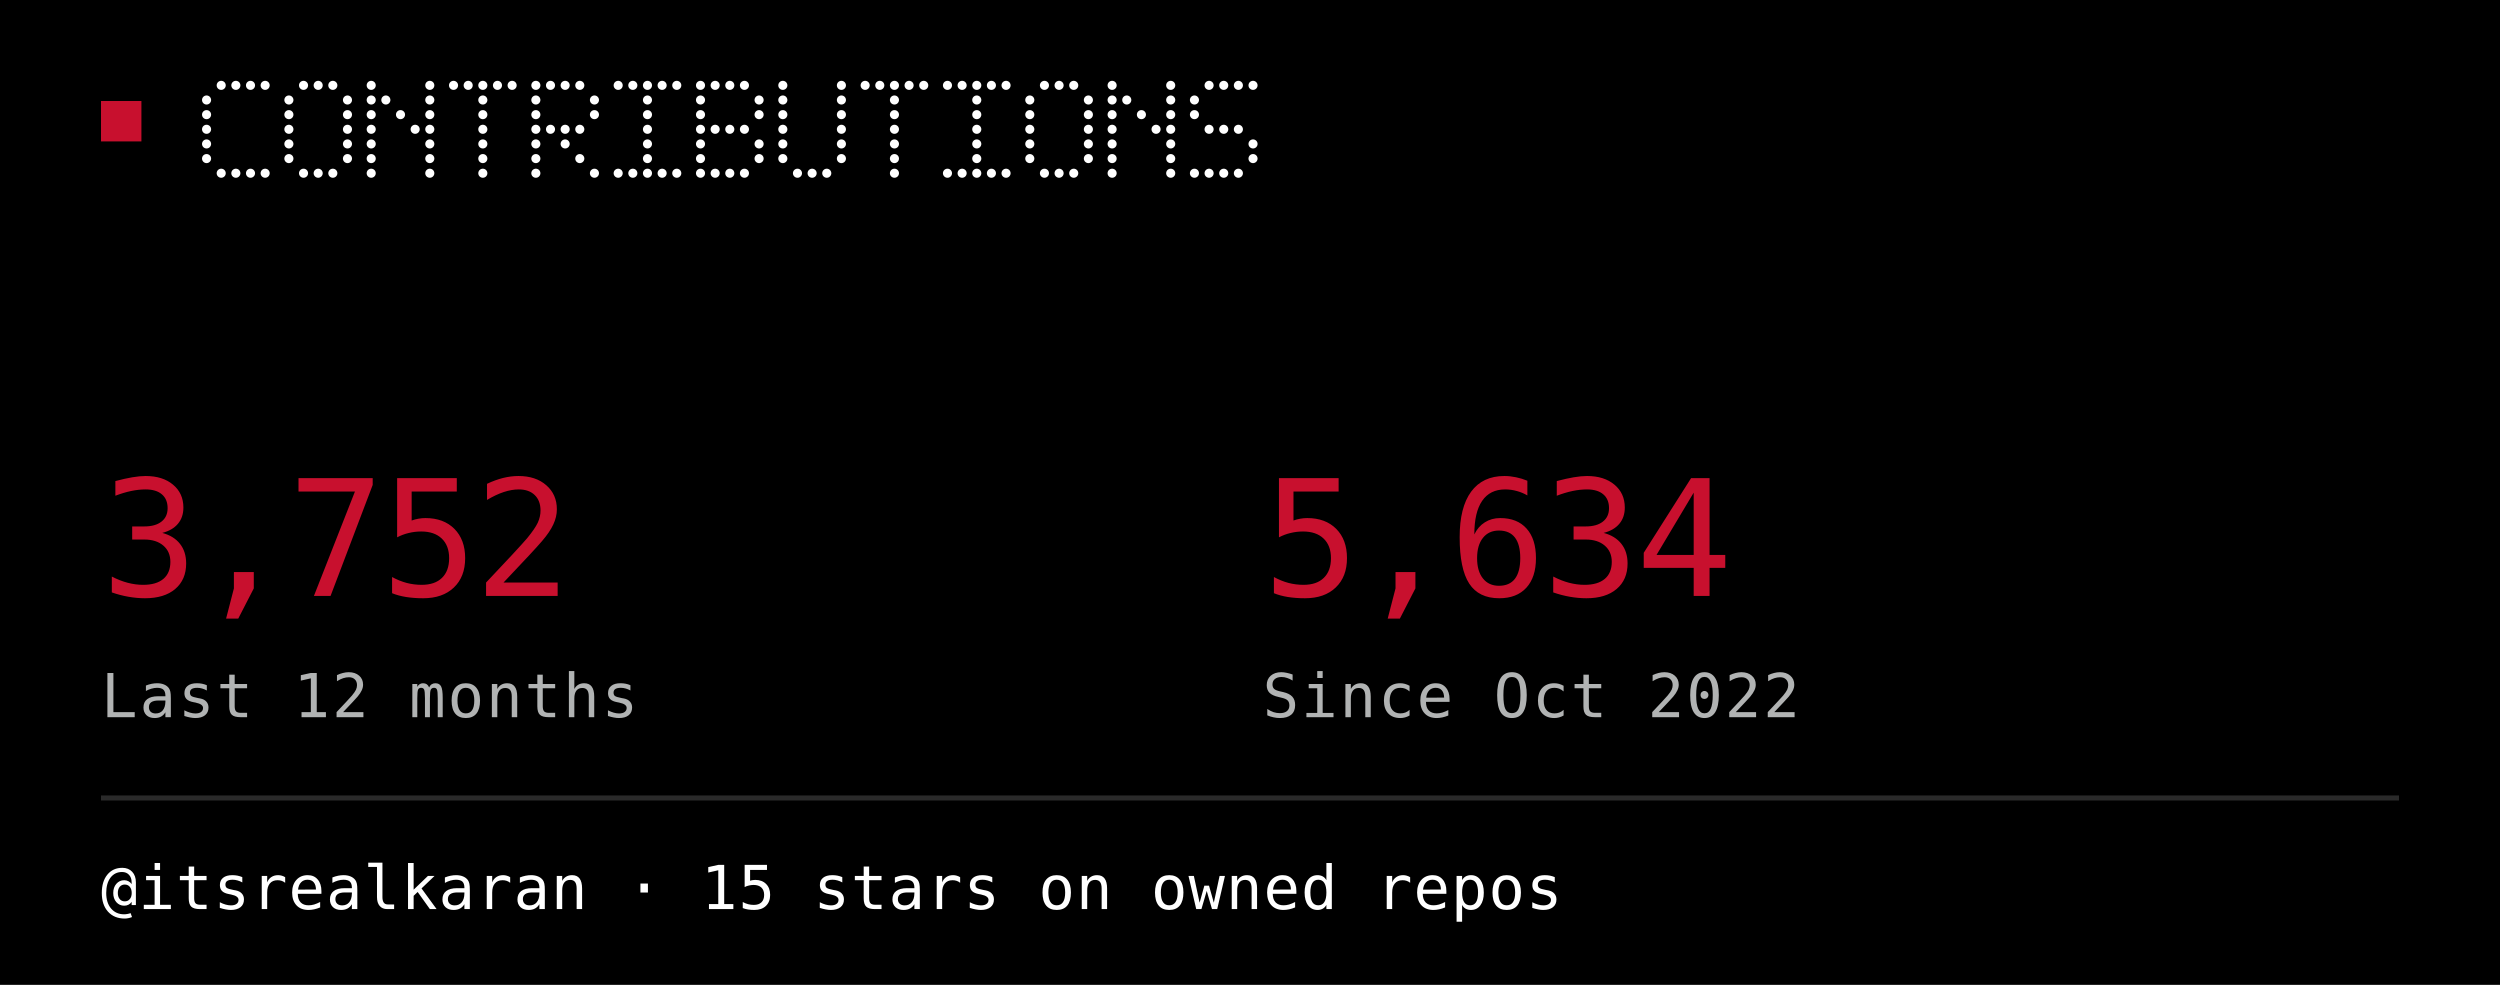
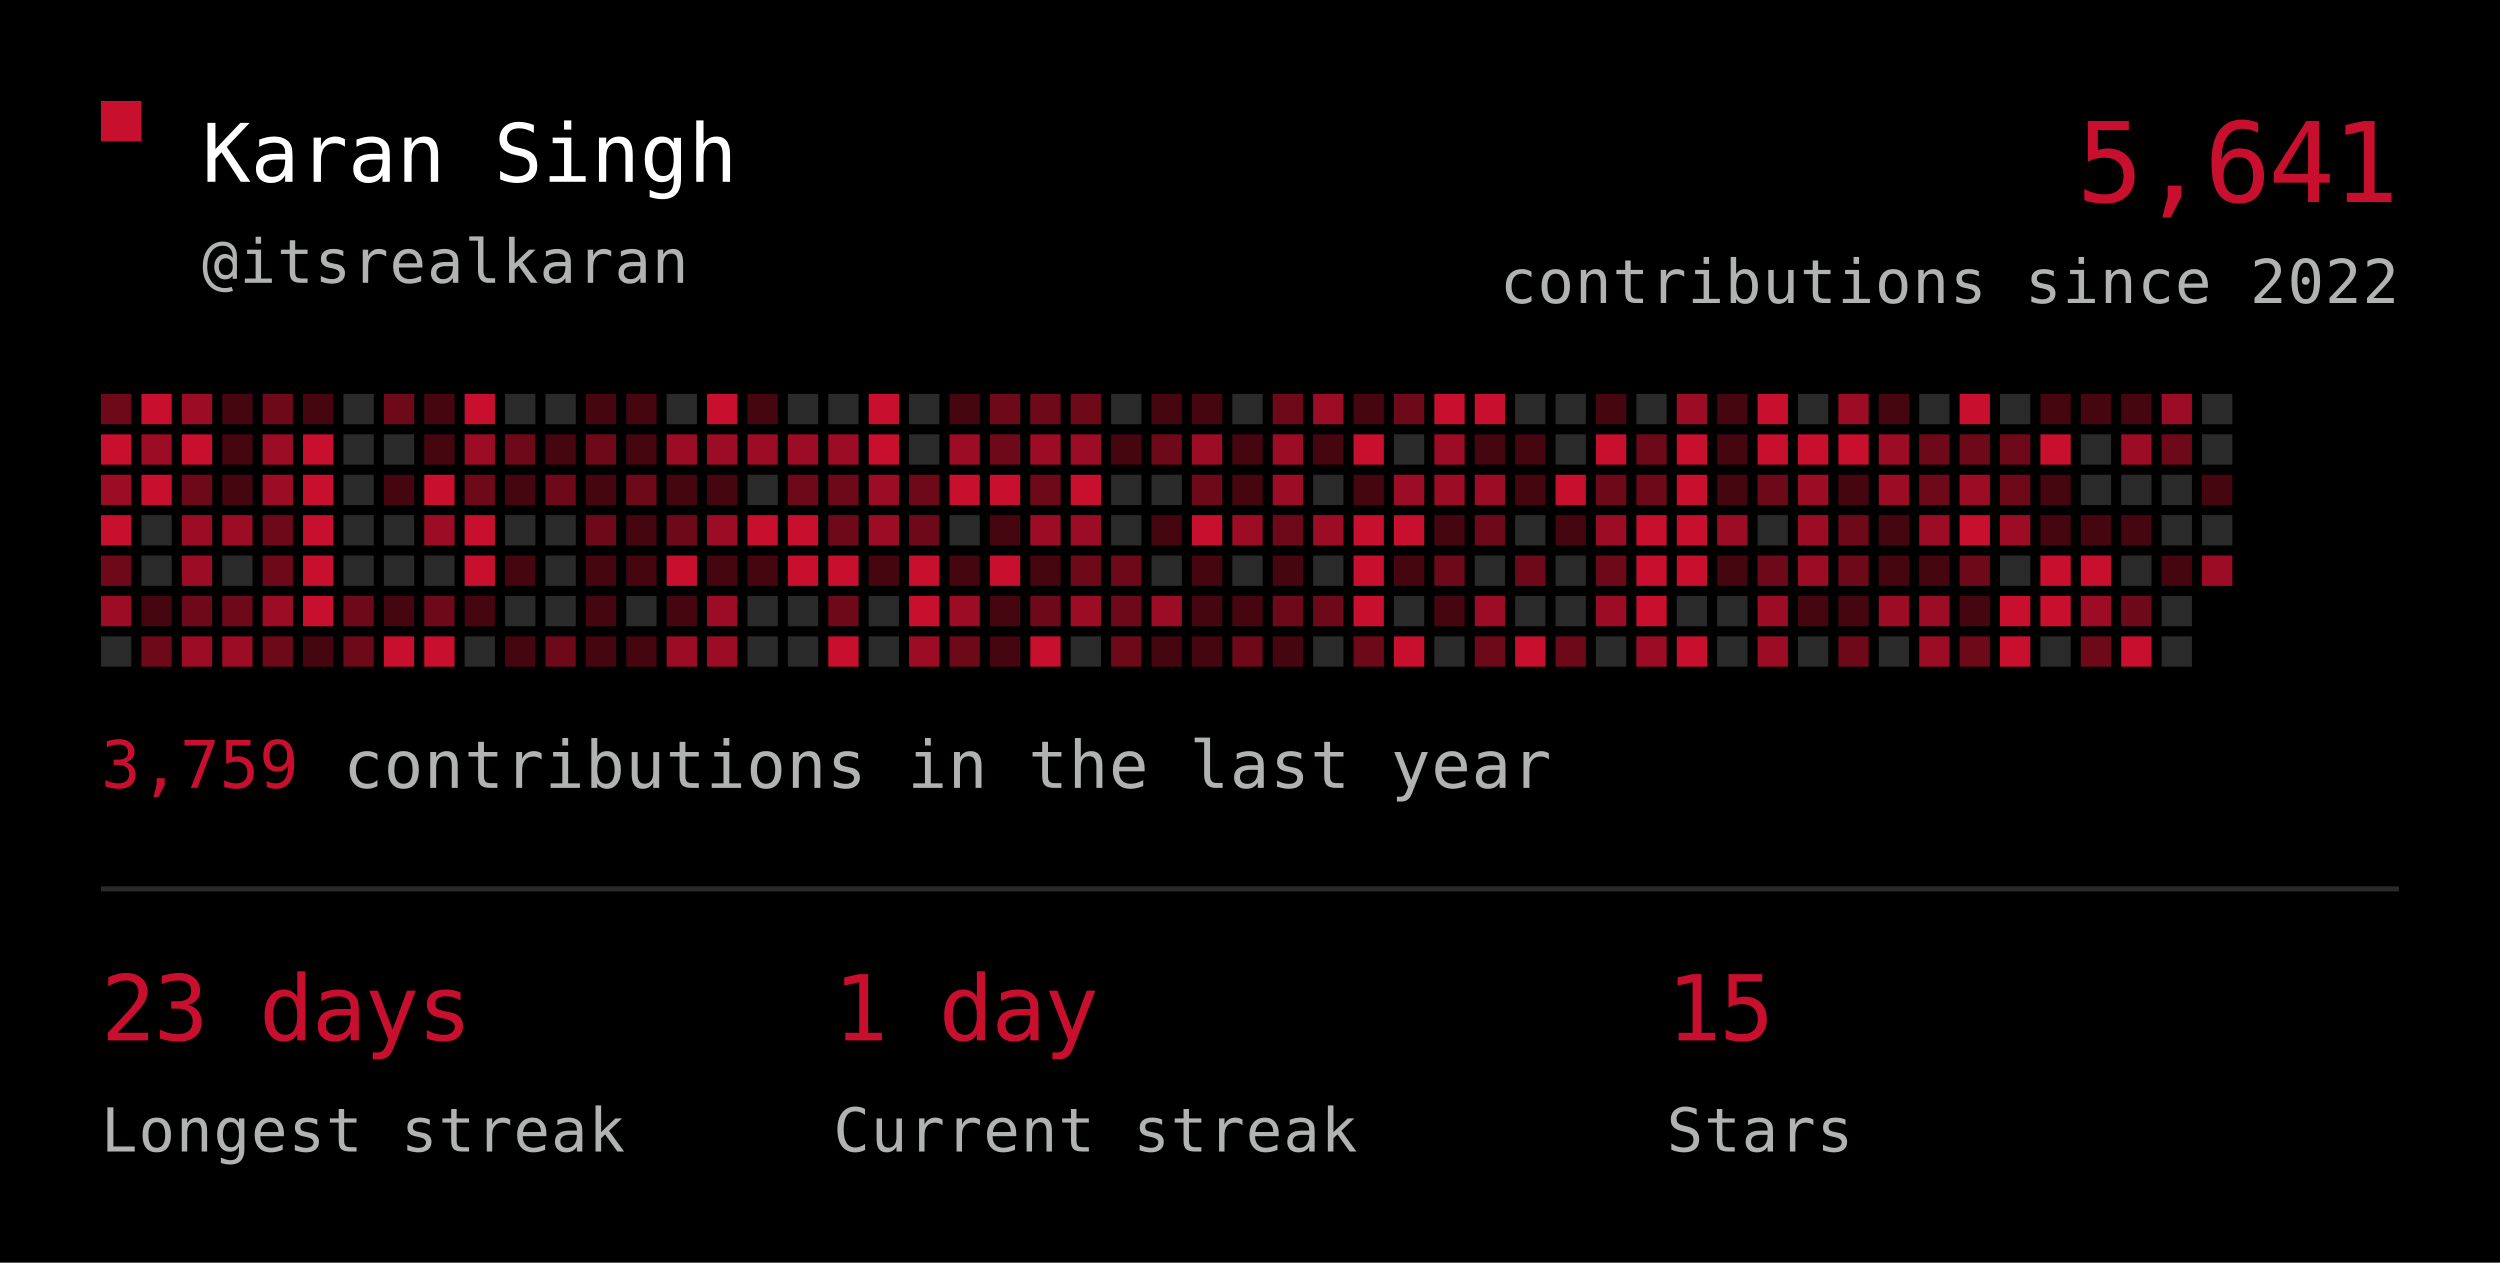
- <svg xmlns="http://www.w3.org/2000/svg" width="495" height="195" viewBox="0 0 495 195" role="img">
-   <rect width="495" height="195" fill="#000000" />
+ <svg xmlns="http://www.w3.org/2000/svg" width="495" height="250" viewBox="0 0 495 250" role="img">
+   <rect width="495" height="250" fill="#000000" />
  <rect x="20" y="20" width="8" height="8" fill="#C8102E" />
-   <circle cx="43.8" cy="16.9" r="0.90" fill="#FFFFFF" />
-   <circle cx="46.7" cy="16.9" r="0.90" fill="#FFFFFF" />
-   <circle cx="49.6" cy="16.9" r="0.90" fill="#FFFFFF" />
-   <circle cx="52.5" cy="16.9" r="0.90" fill="#FFFFFF" />
-   <circle cx="40.9" cy="19.8" r="0.90" fill="#FFFFFF" />
-   <circle cx="40.9" cy="22.7" r="0.90" fill="#FFFFFF" />
-   <circle cx="40.9" cy="25.6" r="0.90" fill="#FFFFFF" />
-   <circle cx="40.9" cy="28.5" r="0.90" fill="#FFFFFF" />
-   <circle cx="40.9" cy="31.4" r="0.90" fill="#FFFFFF" />
-   <circle cx="43.8" cy="34.3" r="0.90" fill="#FFFFFF" />
-   <circle cx="46.7" cy="34.3" r="0.90" fill="#FFFFFF" />
-   <circle cx="49.6" cy="34.3" r="0.90" fill="#FFFFFF" />
-   <circle cx="52.5" cy="34.3" r="0.90" fill="#FFFFFF" />
-   <circle cx="60.1" cy="16.9" r="0.90" fill="#FFFFFF" />
-   <circle cx="63.0" cy="16.9" r="0.90" fill="#FFFFFF" />
-   <circle cx="65.9" cy="16.9" r="0.90" fill="#FFFFFF" />
-   <circle cx="57.2" cy="19.8" r="0.90" fill="#FFFFFF" />
-   <circle cx="68.8" cy="19.8" r="0.90" fill="#FFFFFF" />
-   <circle cx="57.2" cy="22.7" r="0.90" fill="#FFFFFF" />
-   <circle cx="68.8" cy="22.7" r="0.90" fill="#FFFFFF" />
-   <circle cx="57.2" cy="25.6" r="0.90" fill="#FFFFFF" />
-   <circle cx="68.8" cy="25.6" r="0.90" fill="#FFFFFF" />
-   <circle cx="57.2" cy="28.5" r="0.90" fill="#FFFFFF" />
-   <circle cx="68.8" cy="28.5" r="0.90" fill="#FFFFFF" />
-   <circle cx="57.2" cy="31.4" r="0.90" fill="#FFFFFF" />
-   <circle cx="68.8" cy="31.4" r="0.90" fill="#FFFFFF" />
-   <circle cx="60.1" cy="34.3" r="0.90" fill="#FFFFFF" />
-   <circle cx="63.0" cy="34.3" r="0.90" fill="#FFFFFF" />
-   <circle cx="65.9" cy="34.3" r="0.90" fill="#FFFFFF" />
-   <circle cx="73.5" cy="16.9" r="0.90" fill="#FFFFFF" />
-   <circle cx="85.1" cy="16.9" r="0.90" fill="#FFFFFF" />
-   <circle cx="73.5" cy="19.8" r="0.90" fill="#FFFFFF" />
-   <circle cx="76.4" cy="19.8" r="0.90" fill="#FFFFFF" />
-   <circle cx="85.1" cy="19.8" r="0.90" fill="#FFFFFF" />
-   <circle cx="73.5" cy="22.7" r="0.90" fill="#FFFFFF" />
-   <circle cx="79.3" cy="22.7" r="0.90" fill="#FFFFFF" />
-   <circle cx="85.1" cy="22.7" r="0.90" fill="#FFFFFF" />
-   <circle cx="73.5" cy="25.6" r="0.90" fill="#FFFFFF" />
-   <circle cx="82.2" cy="25.6" r="0.90" fill="#FFFFFF" />
-   <circle cx="85.1" cy="25.6" r="0.90" fill="#FFFFFF" />
-   <circle cx="73.5" cy="28.5" r="0.90" fill="#FFFFFF" />
-   <circle cx="85.1" cy="28.5" r="0.90" fill="#FFFFFF" />
-   <circle cx="73.5" cy="31.4" r="0.90" fill="#FFFFFF" />
-   <circle cx="85.1" cy="31.4" r="0.90" fill="#FFFFFF" />
-   <circle cx="73.5" cy="34.3" r="0.90" fill="#FFFFFF" />
-   <circle cx="85.1" cy="34.3" r="0.90" fill="#FFFFFF" />
-   <circle cx="89.8" cy="16.9" r="0.90" fill="#FFFFFF" />
-   <circle cx="92.7" cy="16.9" r="0.90" fill="#FFFFFF" />
-   <circle cx="95.6" cy="16.9" r="0.90" fill="#FFFFFF" />
-   <circle cx="98.5" cy="16.9" r="0.90" fill="#FFFFFF" />
-   <circle cx="101.4" cy="16.9" r="0.90" fill="#FFFFFF" />
-   <circle cx="95.6" cy="19.8" r="0.90" fill="#FFFFFF" />
-   <circle cx="95.6" cy="22.7" r="0.90" fill="#FFFFFF" />
-   <circle cx="95.6" cy="25.6" r="0.90" fill="#FFFFFF" />
-   <circle cx="95.6" cy="28.5" r="0.90" fill="#FFFFFF" />
-   <circle cx="95.6" cy="31.4" r="0.90" fill="#FFFFFF" />
-   <circle cx="95.6" cy="34.3" r="0.90" fill="#FFFFFF" />
-   <circle cx="106.1" cy="16.9" r="0.90" fill="#FFFFFF" />
-   <circle cx="109.0" cy="16.9" r="0.90" fill="#FFFFFF" />
-   <circle cx="111.9" cy="16.9" r="0.90" fill="#FFFFFF" />
-   <circle cx="114.8" cy="16.9" r="0.90" fill="#FFFFFF" />
-   <circle cx="106.1" cy="19.8" r="0.90" fill="#FFFFFF" />
-   <circle cx="117.7" cy="19.8" r="0.90" fill="#FFFFFF" />
-   <circle cx="106.1" cy="22.7" r="0.90" fill="#FFFFFF" />
-   <circle cx="117.7" cy="22.7" r="0.90" fill="#FFFFFF" />
-   <circle cx="106.1" cy="25.6" r="0.90" fill="#FFFFFF" />
-   <circle cx="109.0" cy="25.6" r="0.90" fill="#FFFFFF" />
-   <circle cx="111.9" cy="25.6" r="0.90" fill="#FFFFFF" />
-   <circle cx="114.8" cy="25.6" r="0.90" fill="#FFFFFF" />
-   <circle cx="106.1" cy="28.5" r="0.90" fill="#FFFFFF" />
-   <circle cx="111.9" cy="28.5" r="0.90" fill="#FFFFFF" />
-   <circle cx="106.1" cy="31.4" r="0.90" fill="#FFFFFF" />
-   <circle cx="114.8" cy="31.4" r="0.90" fill="#FFFFFF" />
-   <circle cx="106.1" cy="34.3" r="0.90" fill="#FFFFFF" />
-   <circle cx="117.7" cy="34.3" r="0.90" fill="#FFFFFF" />
-   <circle cx="122.4" cy="16.9" r="0.90" fill="#FFFFFF" />
-   <circle cx="125.3" cy="16.9" r="0.90" fill="#FFFFFF" />
-   <circle cx="128.2" cy="16.9" r="0.90" fill="#FFFFFF" />
-   <circle cx="131.1" cy="16.9" r="0.90" fill="#FFFFFF" />
-   <circle cx="134.0" cy="16.9" r="0.90" fill="#FFFFFF" />
-   <circle cx="128.2" cy="19.8" r="0.90" fill="#FFFFFF" />
-   <circle cx="128.2" cy="22.7" r="0.90" fill="#FFFFFF" />
-   <circle cx="128.2" cy="25.6" r="0.90" fill="#FFFFFF" />
-   <circle cx="128.2" cy="28.5" r="0.90" fill="#FFFFFF" />
-   <circle cx="128.2" cy="31.4" r="0.90" fill="#FFFFFF" />
-   <circle cx="122.4" cy="34.3" r="0.90" fill="#FFFFFF" />
-   <circle cx="125.3" cy="34.3" r="0.90" fill="#FFFFFF" />
-   <circle cx="128.2" cy="34.3" r="0.90" fill="#FFFFFF" />
-   <circle cx="131.1" cy="34.3" r="0.90" fill="#FFFFFF" />
-   <circle cx="134.0" cy="34.3" r="0.90" fill="#FFFFFF" />
-   <circle cx="138.7" cy="16.9" r="0.90" fill="#FFFFFF" />
-   <circle cx="141.6" cy="16.9" r="0.90" fill="#FFFFFF" />
-   <circle cx="144.5" cy="16.9" r="0.90" fill="#FFFFFF" />
-   <circle cx="147.4" cy="16.9" r="0.90" fill="#FFFFFF" />
-   <circle cx="138.7" cy="19.8" r="0.90" fill="#FFFFFF" />
-   <circle cx="150.3" cy="19.8" r="0.90" fill="#FFFFFF" />
-   <circle cx="138.7" cy="22.7" r="0.90" fill="#FFFFFF" />
-   <circle cx="150.3" cy="22.7" r="0.90" fill="#FFFFFF" />
-   <circle cx="138.7" cy="25.6" r="0.90" fill="#FFFFFF" />
-   <circle cx="141.6" cy="25.6" r="0.90" fill="#FFFFFF" />
-   <circle cx="144.5" cy="25.6" r="0.90" fill="#FFFFFF" />
-   <circle cx="147.4" cy="25.6" r="0.90" fill="#FFFFFF" />
-   <circle cx="138.7" cy="28.5" r="0.90" fill="#FFFFFF" />
-   <circle cx="150.3" cy="28.5" r="0.90" fill="#FFFFFF" />
-   <circle cx="138.7" cy="31.4" r="0.90" fill="#FFFFFF" />
-   <circle cx="150.3" cy="31.4" r="0.90" fill="#FFFFFF" />
-   <circle cx="138.7" cy="34.3" r="0.90" fill="#FFFFFF" />
-   <circle cx="141.6" cy="34.3" r="0.90" fill="#FFFFFF" />
-   <circle cx="144.5" cy="34.3" r="0.90" fill="#FFFFFF" />
-   <circle cx="147.4" cy="34.3" r="0.90" fill="#FFFFFF" />
-   <circle cx="155.0" cy="16.9" r="0.90" fill="#FFFFFF" />
-   <circle cx="166.6" cy="16.9" r="0.90" fill="#FFFFFF" />
-   <circle cx="155.0" cy="19.8" r="0.90" fill="#FFFFFF" />
-   <circle cx="166.6" cy="19.8" r="0.90" fill="#FFFFFF" />
-   <circle cx="155.0" cy="22.7" r="0.90" fill="#FFFFFF" />
-   <circle cx="166.6" cy="22.7" r="0.90" fill="#FFFFFF" />
-   <circle cx="155.0" cy="25.6" r="0.90" fill="#FFFFFF" />
-   <circle cx="166.6" cy="25.6" r="0.90" fill="#FFFFFF" />
-   <circle cx="155.0" cy="28.5" r="0.90" fill="#FFFFFF" />
-   <circle cx="166.6" cy="28.5" r="0.90" fill="#FFFFFF" />
-   <circle cx="155.0" cy="31.4" r="0.90" fill="#FFFFFF" />
-   <circle cx="166.6" cy="31.4" r="0.90" fill="#FFFFFF" />
-   <circle cx="157.9" cy="34.3" r="0.90" fill="#FFFFFF" />
-   <circle cx="160.8" cy="34.3" r="0.90" fill="#FFFFFF" />
-   <circle cx="163.7" cy="34.3" r="0.90" fill="#FFFFFF" />
-   <circle cx="171.3" cy="16.9" r="0.90" fill="#FFFFFF" />
-   <circle cx="174.2" cy="16.9" r="0.90" fill="#FFFFFF" />
-   <circle cx="177.1" cy="16.9" r="0.90" fill="#FFFFFF" />
-   <circle cx="180.0" cy="16.9" r="0.90" fill="#FFFFFF" />
-   <circle cx="182.9" cy="16.9" r="0.90" fill="#FFFFFF" />
-   <circle cx="177.1" cy="19.8" r="0.90" fill="#FFFFFF" />
-   <circle cx="177.1" cy="22.7" r="0.90" fill="#FFFFFF" />
-   <circle cx="177.1" cy="25.6" r="0.90" fill="#FFFFFF" />
-   <circle cx="177.1" cy="28.5" r="0.90" fill="#FFFFFF" />
-   <circle cx="177.1" cy="31.4" r="0.90" fill="#FFFFFF" />
-   <circle cx="177.1" cy="34.3" r="0.90" fill="#FFFFFF" />
-   <circle cx="187.6" cy="16.9" r="0.90" fill="#FFFFFF" />
-   <circle cx="190.5" cy="16.9" r="0.90" fill="#FFFFFF" />
-   <circle cx="193.4" cy="16.9" r="0.90" fill="#FFFFFF" />
-   <circle cx="196.3" cy="16.9" r="0.90" fill="#FFFFFF" />
-   <circle cx="199.2" cy="16.9" r="0.90" fill="#FFFFFF" />
-   <circle cx="193.4" cy="19.8" r="0.90" fill="#FFFFFF" />
-   <circle cx="193.4" cy="22.7" r="0.90" fill="#FFFFFF" />
-   <circle cx="193.4" cy="25.6" r="0.90" fill="#FFFFFF" />
-   <circle cx="193.4" cy="28.5" r="0.90" fill="#FFFFFF" />
-   <circle cx="193.4" cy="31.4" r="0.90" fill="#FFFFFF" />
-   <circle cx="187.6" cy="34.3" r="0.90" fill="#FFFFFF" />
-   <circle cx="190.5" cy="34.3" r="0.90" fill="#FFFFFF" />
-   <circle cx="193.4" cy="34.3" r="0.90" fill="#FFFFFF" />
-   <circle cx="196.3" cy="34.3" r="0.90" fill="#FFFFFF" />
-   <circle cx="199.2" cy="34.3" r="0.90" fill="#FFFFFF" />
-   <circle cx="206.8" cy="16.9" r="0.90" fill="#FFFFFF" />
-   <circle cx="209.7" cy="16.9" r="0.90" fill="#FFFFFF" />
-   <circle cx="212.6" cy="16.9" r="0.90" fill="#FFFFFF" />
-   <circle cx="203.9" cy="19.8" r="0.90" fill="#FFFFFF" />
-   <circle cx="215.5" cy="19.8" r="0.90" fill="#FFFFFF" />
-   <circle cx="203.9" cy="22.7" r="0.90" fill="#FFFFFF" />
-   <circle cx="215.5" cy="22.7" r="0.90" fill="#FFFFFF" />
-   <circle cx="203.9" cy="25.6" r="0.90" fill="#FFFFFF" />
-   <circle cx="215.5" cy="25.6" r="0.90" fill="#FFFFFF" />
-   <circle cx="203.9" cy="28.5" r="0.90" fill="#FFFFFF" />
-   <circle cx="215.5" cy="28.5" r="0.90" fill="#FFFFFF" />
-   <circle cx="203.9" cy="31.4" r="0.90" fill="#FFFFFF" />
-   <circle cx="215.5" cy="31.4" r="0.90" fill="#FFFFFF" />
-   <circle cx="206.8" cy="34.3" r="0.90" fill="#FFFFFF" />
-   <circle cx="209.7" cy="34.3" r="0.90" fill="#FFFFFF" />
-   <circle cx="212.6" cy="34.3" r="0.90" fill="#FFFFFF" />
-   <circle cx="220.2" cy="16.9" r="0.90" fill="#FFFFFF" />
-   <circle cx="231.8" cy="16.9" r="0.90" fill="#FFFFFF" />
-   <circle cx="220.2" cy="19.8" r="0.90" fill="#FFFFFF" />
-   <circle cx="223.1" cy="19.8" r="0.90" fill="#FFFFFF" />
-   <circle cx="231.8" cy="19.8" r="0.90" fill="#FFFFFF" />
-   <circle cx="220.2" cy="22.7" r="0.90" fill="#FFFFFF" />
-   <circle cx="226.0" cy="22.7" r="0.90" fill="#FFFFFF" />
-   <circle cx="231.8" cy="22.7" r="0.90" fill="#FFFFFF" />
-   <circle cx="220.2" cy="25.6" r="0.90" fill="#FFFFFF" />
-   <circle cx="228.9" cy="25.6" r="0.90" fill="#FFFFFF" />
-   <circle cx="231.8" cy="25.6" r="0.90" fill="#FFFFFF" />
-   <circle cx="220.2" cy="28.5" r="0.90" fill="#FFFFFF" />
-   <circle cx="231.8" cy="28.5" r="0.90" fill="#FFFFFF" />
-   <circle cx="220.2" cy="31.4" r="0.90" fill="#FFFFFF" />
-   <circle cx="231.8" cy="31.4" r="0.90" fill="#FFFFFF" />
-   <circle cx="220.2" cy="34.3" r="0.90" fill="#FFFFFF" />
-   <circle cx="231.8" cy="34.3" r="0.90" fill="#FFFFFF" />
-   <circle cx="239.4" cy="16.9" r="0.90" fill="#FFFFFF" />
-   <circle cx="242.3" cy="16.9" r="0.90" fill="#FFFFFF" />
-   <circle cx="245.2" cy="16.9" r="0.90" fill="#FFFFFF" />
-   <circle cx="248.1" cy="16.9" r="0.90" fill="#FFFFFF" />
-   <circle cx="236.5" cy="19.8" r="0.90" fill="#FFFFFF" />
-   <circle cx="236.5" cy="22.7" r="0.90" fill="#FFFFFF" />
-   <circle cx="239.4" cy="25.6" r="0.90" fill="#FFFFFF" />
-   <circle cx="242.3" cy="25.6" r="0.90" fill="#FFFFFF" />
-   <circle cx="245.2" cy="25.6" r="0.90" fill="#FFFFFF" />
-   <circle cx="248.1" cy="28.5" r="0.90" fill="#FFFFFF" />
-   <circle cx="248.1" cy="31.4" r="0.90" fill="#FFFFFF" />
-   <circle cx="236.5" cy="34.3" r="0.90" fill="#FFFFFF" />
-   <circle cx="239.4" cy="34.3" r="0.90" fill="#FFFFFF" />
-   <circle cx="242.3" cy="34.3" r="0.90" fill="#FFFFFF" />
-   <circle cx="245.2" cy="34.3" r="0.90" fill="#FFFFFF" />
-   <text x="20" y="118" fill="#C8102E" font-family="ui-monospace, Geist Mono, monospace" font-size="32" letter-spacing="-0.8" dominant-baseline="auto">3,752</text>
-   <text x="250" y="118" fill="#C8102E" font-family="ui-monospace, Geist Mono, monospace" font-size="32" letter-spacing="-0.8" dominant-baseline="auto">5,634</text>
-   <text x="20" y="142" fill="#B1B3B3" font-family="ui-monospace, Geist Mono, monospace" font-size="12" letter-spacing="0.4" dominant-baseline="auto">Last 12 months</text>
-   <text x="250" y="142" fill="#B1B3B3" font-family="ui-monospace, Geist Mono, monospace" font-size="12" letter-spacing="0.4" dominant-baseline="auto">Since Oct 2022</text>
-   <line x1="20" y1="158" x2="475" y2="158" stroke="#2A2A2A" />
-   <text x="20" y="180" fill="#FFFFFF" font-family="ui-monospace, Geist Mono, monospace" font-size="12" letter-spacing="0.2" dominant-baseline="auto">@itsrealkaran · 15 stars on owned repos</text>
+   <text x="40" y="36" fill="#FFFFFF" text-anchor="start" font-family="ui-monospace, Geist Mono, monospace" font-size="16" letter-spacing="0" dominant-baseline="auto">Karan Singh</text>
+   <text x="40" y="56" fill="#B1B3B3" text-anchor="start" font-family="ui-monospace, Geist Mono, monospace" font-size="12" letter-spacing="0.2" dominant-baseline="auto">@itsrealkaran</text>
+   <text x="475" y="40" fill="#C8102E" text-anchor="end" font-family="ui-monospace, Geist Mono, monospace" font-size="22" letter-spacing="-0.6" dominant-baseline="auto">5,641</text>
+   <text x="475" y="60" fill="#B1B3B3" text-anchor="end" font-family="ui-monospace, Geist Mono, monospace" font-size="12" letter-spacing="0.2" dominant-baseline="auto">contributions since 2022</text>
+   <rect x="20" y="78" width="6" height="6" fill="#C8102E" opacity="0.55" />
+   <rect x="20" y="86" width="6" height="6" fill="#C8102E" />
+   <rect x="20" y="94" width="6" height="6" fill="#C8102E" opacity="0.78" />
+   <rect x="20" y="102" width="6" height="6" fill="#C8102E" />
+   <rect x="20" y="110" width="6" height="6" fill="#C8102E" opacity="0.55" />
+   <rect x="20" y="118" width="6" height="6" fill="#C8102E" opacity="0.78" />
+   <rect x="20" y="126" width="6" height="6" fill="#2A2A2A" />
+   <rect x="28" y="78" width="6" height="6" fill="#C8102E" />
+   <rect x="28" y="86" width="6" height="6" fill="#C8102E" opacity="0.78" />
+   <rect x="28" y="94" width="6" height="6" fill="#C8102E" />
+   <rect x="28" y="102" width="6" height="6" fill="#2A2A2A" />
+   <rect x="28" y="110" width="6" height="6" fill="#2A2A2A" />
+   <rect x="28" y="118" width="6" height="6" fill="#C8102E" opacity="0.35" />
+   <rect x="28" y="126" width="6" height="6" fill="#C8102E" opacity="0.55" />
+   <rect x="36" y="78" width="6" height="6" fill="#C8102E" opacity="0.78" />
+   <rect x="36" y="86" width="6" height="6" fill="#C8102E" />
+   <rect x="36" y="94" width="6" height="6" fill="#C8102E" opacity="0.55" />
+   <rect x="36" y="102" width="6" height="6" fill="#C8102E" opacity="0.78" />
+   <rect x="36" y="110" width="6" height="6" fill="#C8102E" opacity="0.78" />
+   <rect x="36" y="118" width="6" height="6" fill="#C8102E" opacity="0.55" />
+   <rect x="36" y="126" width="6" height="6" fill="#C8102E" opacity="0.78" />
+   <rect x="44" y="78" width="6" height="6" fill="#C8102E" opacity="0.35" />
+   <rect x="44" y="86" width="6" height="6" fill="#C8102E" opacity="0.35" />
+   <rect x="44" y="94" width="6" height="6" fill="#C8102E" opacity="0.35" />
+   <rect x="44" y="102" width="6" height="6" fill="#C8102E" opacity="0.78" />
+   <rect x="44" y="110" width="6" height="6" fill="#2A2A2A" />
+   <rect x="44" y="118" width="6" height="6" fill="#C8102E" opacity="0.55" />
+   <rect x="44" y="126" width="6" height="6" fill="#C8102E" opacity="0.78" />
+   <rect x="52" y="78" width="6" height="6" fill="#C8102E" opacity="0.55" />
+   <rect x="52" y="86" width="6" height="6" fill="#C8102E" opacity="0.78" />
+   <rect x="52" y="94" width="6" height="6" fill="#C8102E" opacity="0.78" />
+   <rect x="52" y="102" width="6" height="6" fill="#C8102E" opacity="0.55" />
+   <rect x="52" y="110" width="6" height="6" fill="#C8102E" opacity="0.55" />
+   <rect x="52" y="118" width="6" height="6" fill="#C8102E" opacity="0.78" />
+   <rect x="52" y="126" width="6" height="6" fill="#C8102E" opacity="0.55" />
+   <rect x="60" y="78" width="6" height="6" fill="#C8102E" opacity="0.35" />
+   <rect x="60" y="86" width="6" height="6" fill="#C8102E" />
+   <rect x="60" y="94" width="6" height="6" fill="#C8102E" />
+   <rect x="60" y="102" width="6" height="6" fill="#C8102E" />
+   <rect x="60" y="110" width="6" height="6" fill="#C8102E" />
+   <rect x="60" y="118" width="6" height="6" fill="#C8102E" />
+   <rect x="60" y="126" width="6" height="6" fill="#C8102E" opacity="0.35" />
+   <rect x="68" y="78" width="6" height="6" fill="#2A2A2A" />
+   <rect x="68" y="86" width="6" height="6" fill="#2A2A2A" />
+   <rect x="68" y="94" width="6" height="6" fill="#2A2A2A" />
+   <rect x="68" y="102" width="6" height="6" fill="#2A2A2A" />
+   <rect x="68" y="110" width="6" height="6" fill="#2A2A2A" />
+   <rect x="68" y="118" width="6" height="6" fill="#C8102E" opacity="0.55" />
+   <rect x="68" y="126" width="6" height="6" fill="#C8102E" opacity="0.55" />
+   <rect x="76" y="78" width="6" height="6" fill="#C8102E" opacity="0.55" />
+   <rect x="76" y="86" width="6" height="6" fill="#2A2A2A" />
+   <rect x="76" y="94" width="6" height="6" fill="#C8102E" opacity="0.35" />
+   <rect x="76" y="102" width="6" height="6" fill="#2A2A2A" />
+   <rect x="76" y="110" width="6" height="6" fill="#2A2A2A" />
+   <rect x="76" y="118" width="6" height="6" fill="#C8102E" opacity="0.35" />
+   <rect x="76" y="126" width="6" height="6" fill="#C8102E" />
+   <rect x="84" y="78" width="6" height="6" fill="#C8102E" opacity="0.35" />
+   <rect x="84" y="86" width="6" height="6" fill="#C8102E" opacity="0.35" />
+   <rect x="84" y="94" width="6" height="6" fill="#C8102E" />
+   <rect x="84" y="102" width="6" height="6" fill="#C8102E" opacity="0.78" />
+   <rect x="84" y="110" width="6" height="6" fill="#2A2A2A" />
+   <rect x="84" y="118" width="6" height="6" fill="#C8102E" opacity="0.55" />
+   <rect x="84" y="126" width="6" height="6" fill="#C8102E" />
+   <rect x="92" y="78" width="6" height="6" fill="#C8102E" />
+   <rect x="92" y="86" width="6" height="6" fill="#C8102E" opacity="0.78" />
+   <rect x="92" y="94" width="6" height="6" fill="#C8102E" opacity="0.55" />
+   <rect x="92" y="102" width="6" height="6" fill="#C8102E" />
+   <rect x="92" y="110" width="6" height="6" fill="#C8102E" />
+   <rect x="92" y="118" width="6" height="6" fill="#C8102E" opacity="0.35" />
+   <rect x="92" y="126" width="6" height="6" fill="#2A2A2A" />
+   <rect x="100" y="78" width="6" height="6" fill="#2A2A2A" />
+   <rect x="100" y="86" width="6" height="6" fill="#C8102E" opacity="0.55" />
+   <rect x="100" y="94" width="6" height="6" fill="#C8102E" opacity="0.35" />
+   <rect x="100" y="102" width="6" height="6" fill="#2A2A2A" />
+   <rect x="100" y="110" width="6" height="6" fill="#C8102E" opacity="0.35" />
+   <rect x="100" y="118" width="6" height="6" fill="#2A2A2A" />
+   <rect x="100" y="126" width="6" height="6" fill="#C8102E" opacity="0.35" />
+   <rect x="108" y="78" width="6" height="6" fill="#2A2A2A" />
+   <rect x="108" y="86" width="6" height="6" fill="#C8102E" opacity="0.35" />
+   <rect x="108" y="94" width="6" height="6" fill="#C8102E" opacity="0.55" />
+   <rect x="108" y="102" width="6" height="6" fill="#2A2A2A" />
+   <rect x="108" y="110" width="6" height="6" fill="#2A2A2A" />
+   <rect x="108" y="118" width="6" height="6" fill="#2A2A2A" />
+   <rect x="108" y="126" width="6" height="6" fill="#C8102E" opacity="0.55" />
+   <rect x="116" y="78" width="6" height="6" fill="#C8102E" opacity="0.35" />
+   <rect x="116" y="86" width="6" height="6" fill="#C8102E" opacity="0.55" />
+   <rect x="116" y="94" width="6" height="6" fill="#C8102E" opacity="0.35" />
+   <rect x="116" y="102" width="6" height="6" fill="#C8102E" opacity="0.55" />
+   <rect x="116" y="110" width="6" height="6" fill="#C8102E" opacity="0.35" />
+   <rect x="116" y="118" width="6" height="6" fill="#C8102E" opacity="0.35" />
+   <rect x="116" y="126" width="6" height="6" fill="#C8102E" opacity="0.35" />
+   <rect x="124" y="78" width="6" height="6" fill="#C8102E" opacity="0.35" />
+   <rect x="124" y="86" width="6" height="6" fill="#C8102E" opacity="0.35" />
+   <rect x="124" y="94" width="6" height="6" fill="#C8102E" opacity="0.55" />
+   <rect x="124" y="102" width="6" height="6" fill="#C8102E" opacity="0.35" />
+   <rect x="124" y="110" width="6" height="6" fill="#C8102E" opacity="0.35" />
+   <rect x="124" y="118" width="6" height="6" fill="#2A2A2A" />
+   <rect x="124" y="126" width="6" height="6" fill="#C8102E" opacity="0.35" />
+   <rect x="132" y="78" width="6" height="6" fill="#2A2A2A" />
+   <rect x="132" y="86" width="6" height="6" fill="#C8102E" opacity="0.78" />
+   <rect x="132" y="94" width="6" height="6" fill="#C8102E" opacity="0.35" />
+   <rect x="132" y="102" width="6" height="6" fill="#C8102E" opacity="0.55" />
+   <rect x="132" y="110" width="6" height="6" fill="#C8102E" />
+   <rect x="132" y="118" width="6" height="6" fill="#C8102E" opacity="0.35" />
+   <rect x="132" y="126" width="6" height="6" fill="#C8102E" opacity="0.78" />
+   <rect x="140" y="78" width="6" height="6" fill="#C8102E" />
+   <rect x="140" y="86" width="6" height="6" fill="#C8102E" opacity="0.78" />
+   <rect x="140" y="94" width="6" height="6" fill="#C8102E" opacity="0.35" />
+   <rect x="140" y="102" width="6" height="6" fill="#C8102E" opacity="0.78" />
+   <rect x="140" y="110" width="6" height="6" fill="#C8102E" opacity="0.35" />
+   <rect x="140" y="118" width="6" height="6" fill="#C8102E" opacity="0.78" />
+   <rect x="140" y="126" width="6" height="6" fill="#C8102E" opacity="0.78" />
+   <rect x="148" y="78" width="6" height="6" fill="#C8102E" opacity="0.35" />
+   <rect x="148" y="86" width="6" height="6" fill="#C8102E" opacity="0.78" />
+   <rect x="148" y="94" width="6" height="6" fill="#2A2A2A" />
+   <rect x="148" y="102" width="6" height="6" fill="#C8102E" />
+   <rect x="148" y="110" width="6" height="6" fill="#C8102E" opacity="0.35" />
+   <rect x="148" y="118" width="6" height="6" fill="#2A2A2A" />
+   <rect x="148" y="126" width="6" height="6" fill="#2A2A2A" />
+   <rect x="156" y="78" width="6" height="6" fill="#2A2A2A" />
+   <rect x="156" y="86" width="6" height="6" fill="#C8102E" opacity="0.78" />
+   <rect x="156" y="94" width="6" height="6" fill="#C8102E" opacity="0.55" />
+   <rect x="156" y="102" width="6" height="6" fill="#C8102E" />
+   <rect x="156" y="110" width="6" height="6" fill="#C8102E" />
+   <rect x="156" y="118" width="6" height="6" fill="#2A2A2A" />
+   <rect x="156" y="126" width="6" height="6" fill="#2A2A2A" />
+   <rect x="164" y="78" width="6" height="6" fill="#2A2A2A" />
+   <rect x="164" y="86" width="6" height="6" fill="#C8102E" opacity="0.78" />
+   <rect x="164" y="94" width="6" height="6" fill="#C8102E" opacity="0.55" />
+   <rect x="164" y="102" width="6" height="6" fill="#C8102E" opacity="0.55" />
+   <rect x="164" y="110" width="6" height="6" fill="#C8102E" />
+   <rect x="164" y="118" width="6" height="6" fill="#C8102E" opacity="0.55" />
+   <rect x="164" y="126" width="6" height="6" fill="#C8102E" />
+   <rect x="172" y="78" width="6" height="6" fill="#C8102E" />
+   <rect x="172" y="86" width="6" height="6" fill="#C8102E" />
+   <rect x="172" y="94" width="6" height="6" fill="#C8102E" opacity="0.78" />
+   <rect x="172" y="102" width="6" height="6" fill="#C8102E" opacity="0.78" />
+   <rect x="172" y="110" width="6" height="6" fill="#C8102E" opacity="0.35" />
+   <rect x="172" y="118" width="6" height="6" fill="#2A2A2A" />
+   <rect x="172" y="126" width="6" height="6" fill="#2A2A2A" />
+   <rect x="180" y="78" width="6" height="6" fill="#2A2A2A" />
+   <rect x="180" y="86" width="6" height="6" fill="#2A2A2A" />
+   <rect x="180" y="94" width="6" height="6" fill="#C8102E" opacity="0.55" />
+   <rect x="180" y="102" width="6" height="6" fill="#C8102E" opacity="0.55" />
+   <rect x="180" y="110" width="6" height="6" fill="#C8102E" />
+   <rect x="180" y="118" width="6" height="6" fill="#C8102E" />
+   <rect x="180" y="126" width="6" height="6" fill="#C8102E" opacity="0.78" />
+   <rect x="188" y="78" width="6" height="6" fill="#C8102E" opacity="0.35" />
+   <rect x="188" y="86" width="6" height="6" fill="#C8102E" opacity="0.78" />
+   <rect x="188" y="94" width="6" height="6" fill="#C8102E" />
+   <rect x="188" y="102" width="6" height="6" fill="#2A2A2A" />
+   <rect x="188" y="110" width="6" height="6" fill="#C8102E" opacity="0.35" />
+   <rect x="188" y="118" width="6" height="6" fill="#C8102E" opacity="0.78" />
+   <rect x="188" y="126" width="6" height="6" fill="#C8102E" opacity="0.55" />
+   <rect x="196" y="78" width="6" height="6" fill="#C8102E" opacity="0.55" />
+   <rect x="196" y="86" width="6" height="6" fill="#C8102E" opacity="0.55" />
+   <rect x="196" y="94" width="6" height="6" fill="#C8102E" />
+   <rect x="196" y="102" width="6" height="6" fill="#C8102E" opacity="0.35" />
+   <rect x="196" y="110" width="6" height="6" fill="#C8102E" />
+   <rect x="196" y="118" width="6" height="6" fill="#C8102E" opacity="0.35" />
+   <rect x="196" y="126" width="6" height="6" fill="#C8102E" opacity="0.35" />
+   <rect x="204" y="78" width="6" height="6" fill="#C8102E" opacity="0.55" />
+   <rect x="204" y="86" width="6" height="6" fill="#C8102E" opacity="0.78" />
+   <rect x="204" y="94" width="6" height="6" fill="#C8102E" opacity="0.55" />
+   <rect x="204" y="102" width="6" height="6" fill="#C8102E" opacity="0.78" />
+   <rect x="204" y="110" width="6" height="6" fill="#C8102E" opacity="0.35" />
+   <rect x="204" y="118" width="6" height="6" fill="#C8102E" opacity="0.55" />
+   <rect x="204" y="126" width="6" height="6" fill="#C8102E" />
+   <rect x="212" y="78" width="6" height="6" fill="#C8102E" opacity="0.55" />
+   <rect x="212" y="86" width="6" height="6" fill="#C8102E" opacity="0.78" />
+   <rect x="212" y="94" width="6" height="6" fill="#C8102E" />
+   <rect x="212" y="102" width="6" height="6" fill="#C8102E" opacity="0.78" />
+   <rect x="212" y="110" width="6" height="6" fill="#C8102E" opacity="0.55" />
+   <rect x="212" y="118" width="6" height="6" fill="#C8102E" opacity="0.78" />
+   <rect x="212" y="126" width="6" height="6" fill="#2A2A2A" />
+   <rect x="220" y="78" width="6" height="6" fill="#2A2A2A" />
+   <rect x="220" y="86" width="6" height="6" fill="#C8102E" opacity="0.35" />
+   <rect x="220" y="94" width="6" height="6" fill="#2A2A2A" />
+   <rect x="220" y="102" width="6" height="6" fill="#2A2A2A" />
+   <rect x="220" y="110" width="6" height="6" fill="#C8102E" opacity="0.55" />
+   <rect x="220" y="118" width="6" height="6" fill="#C8102E" opacity="0.55" />
+   <rect x="220" y="126" width="6" height="6" fill="#C8102E" opacity="0.55" />
+   <rect x="228" y="78" width="6" height="6" fill="#C8102E" opacity="0.35" />
+   <rect x="228" y="86" width="6" height="6" fill="#C8102E" opacity="0.55" />
+   <rect x="228" y="94" width="6" height="6" fill="#2A2A2A" />
+   <rect x="228" y="102" width="6" height="6" fill="#C8102E" opacity="0.35" />
+   <rect x="228" y="110" width="6" height="6" fill="#2A2A2A" />
+   <rect x="228" y="118" width="6" height="6" fill="#C8102E" opacity="0.78" />
+   <rect x="228" y="126" width="6" height="6" fill="#C8102E" opacity="0.35" />
+   <rect x="236" y="78" width="6" height="6" fill="#C8102E" opacity="0.35" />
+   <rect x="236" y="86" width="6" height="6" fill="#C8102E" opacity="0.78" />
+   <rect x="236" y="94" width="6" height="6" fill="#C8102E" opacity="0.55" />
+   <rect x="236" y="102" width="6" height="6" fill="#C8102E" />
+   <rect x="236" y="110" width="6" height="6" fill="#C8102E" opacity="0.35" />
+   <rect x="236" y="118" width="6" height="6" fill="#C8102E" opacity="0.35" />
+   <rect x="236" y="126" width="6" height="6" fill="#C8102E" opacity="0.35" />
+   <rect x="244" y="78" width="6" height="6" fill="#2A2A2A" />
+   <rect x="244" y="86" width="6" height="6" fill="#C8102E" opacity="0.35" />
+   <rect x="244" y="94" width="6" height="6" fill="#C8102E" opacity="0.35" />
+   <rect x="244" y="102" width="6" height="6" fill="#C8102E" opacity="0.78" />
+   <rect x="244" y="110" width="6" height="6" fill="#2A2A2A" />
+   <rect x="244" y="118" width="6" height="6" fill="#C8102E" opacity="0.35" />
+   <rect x="244" y="126" width="6" height="6" fill="#C8102E" opacity="0.55" />
+   <rect x="252" y="78" width="6" height="6" fill="#C8102E" opacity="0.55" />
+   <rect x="252" y="86" width="6" height="6" fill="#C8102E" opacity="0.78" />
+   <rect x="252" y="94" width="6" height="6" fill="#C8102E" opacity="0.78" />
+   <rect x="252" y="102" width="6" height="6" fill="#C8102E" opacity="0.55" />
+   <rect x="252" y="110" width="6" height="6" fill="#C8102E" opacity="0.35" />
+   <rect x="252" y="118" width="6" height="6" fill="#C8102E" opacity="0.55" />
+   <rect x="252" y="126" width="6" height="6" fill="#C8102E" opacity="0.35" />
+   <rect x="260" y="78" width="6" height="6" fill="#C8102E" opacity="0.78" />
+   <rect x="260" y="86" width="6" height="6" fill="#C8102E" opacity="0.35" />
+   <rect x="260" y="94" width="6" height="6" fill="#2A2A2A" />
+   <rect x="260" y="102" width="6" height="6" fill="#C8102E" opacity="0.78" />
+   <rect x="260" y="110" width="6" height="6" fill="#2A2A2A" />
+   <rect x="260" y="118" width="6" height="6" fill="#C8102E" opacity="0.55" />
+   <rect x="260" y="126" width="6" height="6" fill="#2A2A2A" />
+   <rect x="268" y="78" width="6" height="6" fill="#C8102E" opacity="0.35" />
+   <rect x="268" y="86" width="6" height="6" fill="#C8102E" />
+   <rect x="268" y="94" width="6" height="6" fill="#C8102E" opacity="0.35" />
+   <rect x="268" y="102" width="6" height="6" fill="#C8102E" />
+   <rect x="268" y="110" width="6" height="6" fill="#C8102E" />
+   <rect x="268" y="118" width="6" height="6" fill="#C8102E" />
+   <rect x="268" y="126" width="6" height="6" fill="#C8102E" opacity="0.55" />
+   <rect x="276" y="78" width="6" height="6" fill="#C8102E" opacity="0.55" />
+   <rect x="276" y="86" width="6" height="6" fill="#2A2A2A" />
+   <rect x="276" y="94" width="6" height="6" fill="#C8102E" opacity="0.78" />
+   <rect x="276" y="102" width="6" height="6" fill="#C8102E" />
+   <rect x="276" y="110" width="6" height="6" fill="#C8102E" opacity="0.35" />
+   <rect x="276" y="118" width="6" height="6" fill="#2A2A2A" />
+   <rect x="276" y="126" width="6" height="6" fill="#C8102E" />
+   <rect x="284" y="78" width="6" height="6" fill="#C8102E" />
+   <rect x="284" y="86" width="6" height="6" fill="#C8102E" opacity="0.78" />
+   <rect x="284" y="94" width="6" height="6" fill="#C8102E" opacity="0.78" />
+   <rect x="284" y="102" width="6" height="6" fill="#C8102E" opacity="0.35" />
+   <rect x="284" y="110" width="6" height="6" fill="#C8102E" opacity="0.55" />
+   <rect x="284" y="118" width="6" height="6" fill="#C8102E" opacity="0.35" />
+   <rect x="284" y="126" width="6" height="6" fill="#2A2A2A" />
+   <rect x="292" y="78" width="6" height="6" fill="#C8102E" />
+   <rect x="292" y="86" width="6" height="6" fill="#C8102E" opacity="0.35" />
+   <rect x="292" y="94" width="6" height="6" fill="#C8102E" opacity="0.78" />
+   <rect x="292" y="102" width="6" height="6" fill="#C8102E" opacity="0.55" />
+   <rect x="292" y="110" width="6" height="6" fill="#2A2A2A" />
+   <rect x="292" y="118" width="6" height="6" fill="#C8102E" opacity="0.78" />
+   <rect x="292" y="126" width="6" height="6" fill="#C8102E" opacity="0.55" />
+   <rect x="300" y="78" width="6" height="6" fill="#2A2A2A" />
+   <rect x="300" y="86" width="6" height="6" fill="#C8102E" opacity="0.35" />
+   <rect x="300" y="94" width="6" height="6" fill="#C8102E" opacity="0.35" />
+   <rect x="300" y="102" width="6" height="6" fill="#2A2A2A" />
+   <rect x="300" y="110" width="6" height="6" fill="#C8102E" opacity="0.55" />
+   <rect x="300" y="118" width="6" height="6" fill="#2A2A2A" />
+   <rect x="300" y="126" width="6" height="6" fill="#C8102E" />
+   <rect x="308" y="78" width="6" height="6" fill="#2A2A2A" />
+   <rect x="308" y="86" width="6" height="6" fill="#2A2A2A" />
+   <rect x="308" y="94" width="6" height="6" fill="#C8102E" />
+   <rect x="308" y="102" width="6" height="6" fill="#C8102E" opacity="0.35" />
+   <rect x="308" y="110" width="6" height="6" fill="#2A2A2A" />
+   <rect x="308" y="118" width="6" height="6" fill="#2A2A2A" />
+   <rect x="308" y="126" width="6" height="6" fill="#C8102E" opacity="0.55" />
+   <rect x="316" y="78" width="6" height="6" fill="#C8102E" opacity="0.35" />
+   <rect x="316" y="86" width="6" height="6" fill="#C8102E" />
+   <rect x="316" y="94" width="6" height="6" fill="#C8102E" opacity="0.55" />
+   <rect x="316" y="102" width="6" height="6" fill="#C8102E" opacity="0.78" />
+   <rect x="316" y="110" width="6" height="6" fill="#C8102E" opacity="0.55" />
+   <rect x="316" y="118" width="6" height="6" fill="#C8102E" opacity="0.78" />
+   <rect x="316" y="126" width="6" height="6" fill="#2A2A2A" />
+   <rect x="324" y="78" width="6" height="6" fill="#2A2A2A" />
+   <rect x="324" y="86" width="6" height="6" fill="#C8102E" opacity="0.55" />
+   <rect x="324" y="94" width="6" height="6" fill="#C8102E" opacity="0.55" />
+   <rect x="324" y="102" width="6" height="6" fill="#C8102E" />
+   <rect x="324" y="110" width="6" height="6" fill="#C8102E" />
+   <rect x="324" y="118" width="6" height="6" fill="#C8102E" />
+   <rect x="324" y="126" width="6" height="6" fill="#C8102E" opacity="0.78" />
+   <rect x="332" y="78" width="6" height="6" fill="#C8102E" opacity="0.78" />
+   <rect x="332" y="86" width="6" height="6" fill="#C8102E" />
+   <rect x="332" y="94" width="6" height="6" fill="#C8102E" />
+   <rect x="332" y="102" width="6" height="6" fill="#C8102E" />
+   <rect x="332" y="110" width="6" height="6" fill="#C8102E" />
+   <rect x="332" y="118" width="6" height="6" fill="#2A2A2A" />
+   <rect x="332" y="126" width="6" height="6" fill="#C8102E" />
+   <rect x="340" y="78" width="6" height="6" fill="#C8102E" opacity="0.35" />
+   <rect x="340" y="86" width="6" height="6" fill="#C8102E" opacity="0.35" />
+   <rect x="340" y="94" width="6" height="6" fill="#C8102E" opacity="0.35" />
+   <rect x="340" y="102" width="6" height="6" fill="#C8102E" opacity="0.78" />
+   <rect x="340" y="110" width="6" height="6" fill="#C8102E" opacity="0.35" />
+   <rect x="340" y="118" width="6" height="6" fill="#2A2A2A" />
+   <rect x="340" y="126" width="6" height="6" fill="#2A2A2A" />
+   <rect x="348" y="78" width="6" height="6" fill="#C8102E" />
+   <rect x="348" y="86" width="6" height="6" fill="#C8102E" />
+   <rect x="348" y="94" width="6" height="6" fill="#C8102E" opacity="0.55" />
+   <rect x="348" y="102" width="6" height="6" fill="#2A2A2A" />
+   <rect x="348" y="110" width="6" height="6" fill="#C8102E" opacity="0.55" />
+   <rect x="348" y="118" width="6" height="6" fill="#C8102E" opacity="0.78" />
+   <rect x="348" y="126" width="6" height="6" fill="#C8102E" opacity="0.78" />
+   <rect x="356" y="78" width="6" height="6" fill="#2A2A2A" />
+   <rect x="356" y="86" width="6" height="6" fill="#C8102E" />
+   <rect x="356" y="94" width="6" height="6" fill="#C8102E" opacity="0.78" />
+   <rect x="356" y="102" width="6" height="6" fill="#C8102E" opacity="0.78" />
+   <rect x="356" y="110" width="6" height="6" fill="#C8102E" opacity="0.78" />
+   <rect x="356" y="118" width="6" height="6" fill="#C8102E" opacity="0.35" />
+   <rect x="356" y="126" width="6" height="6" fill="#2A2A2A" />
+   <rect x="364" y="78" width="6" height="6" fill="#C8102E" opacity="0.78" />
+   <rect x="364" y="86" width="6" height="6" fill="#C8102E" />
+   <rect x="364" y="94" width="6" height="6" fill="#C8102E" opacity="0.35" />
+   <rect x="364" y="102" width="6" height="6" fill="#C8102E" opacity="0.55" />
+   <rect x="364" y="110" width="6" height="6" fill="#C8102E" opacity="0.55" />
+   <rect x="364" y="118" width="6" height="6" fill="#C8102E" opacity="0.35" />
+   <rect x="364" y="126" width="6" height="6" fill="#C8102E" opacity="0.55" />
+   <rect x="372" y="78" width="6" height="6" fill="#C8102E" opacity="0.35" />
+   <rect x="372" y="86" width="6" height="6" fill="#C8102E" opacity="0.78" />
+   <rect x="372" y="94" width="6" height="6" fill="#C8102E" opacity="0.78" />
+   <rect x="372" y="102" width="6" height="6" fill="#C8102E" opacity="0.35" />
+   <rect x="372" y="110" width="6" height="6" fill="#C8102E" opacity="0.35" />
+   <rect x="372" y="118" width="6" height="6" fill="#C8102E" opacity="0.78" />
+   <rect x="372" y="126" width="6" height="6" fill="#2A2A2A" />
+   <rect x="380" y="78" width="6" height="6" fill="#2A2A2A" />
+   <rect x="380" y="86" width="6" height="6" fill="#C8102E" opacity="0.55" />
+   <rect x="380" y="94" width="6" height="6" fill="#C8102E" opacity="0.55" />
+   <rect x="380" y="102" width="6" height="6" fill="#C8102E" opacity="0.78" />
+   <rect x="380" y="110" width="6" height="6" fill="#C8102E" opacity="0.35" />
+   <rect x="380" y="118" width="6" height="6" fill="#C8102E" opacity="0.78" />
+   <rect x="380" y="126" width="6" height="6" fill="#C8102E" opacity="0.78" />
+   <rect x="388" y="78" width="6" height="6" fill="#C8102E" />
+   <rect x="388" y="86" width="6" height="6" fill="#C8102E" opacity="0.55" />
+   <rect x="388" y="94" width="6" height="6" fill="#C8102E" opacity="0.78" />
+   <rect x="388" y="102" width="6" height="6" fill="#C8102E" />
+   <rect x="388" y="110" width="6" height="6" fill="#C8102E" opacity="0.55" />
+   <rect x="388" y="118" width="6" height="6" fill="#C8102E" opacity="0.35" />
+   <rect x="388" y="126" width="6" height="6" fill="#C8102E" opacity="0.55" />
+   <rect x="396" y="78" width="6" height="6" fill="#2A2A2A" />
+   <rect x="396" y="86" width="6" height="6" fill="#C8102E" opacity="0.55" />
+   <rect x="396" y="94" width="6" height="6" fill="#C8102E" opacity="0.55" />
+   <rect x="396" y="102" width="6" height="6" fill="#C8102E" opacity="0.78" />
+   <rect x="396" y="110" width="6" height="6" fill="#2A2A2A" />
+   <rect x="396" y="118" width="6" height="6" fill="#C8102E" />
+   <rect x="396" y="126" width="6" height="6" fill="#C8102E" />
+   <rect x="404" y="78" width="6" height="6" fill="#C8102E" opacity="0.35" />
+   <rect x="404" y="86" width="6" height="6" fill="#C8102E" />
+   <rect x="404" y="94" width="6" height="6" fill="#C8102E" opacity="0.35" />
+   <rect x="404" y="102" width="6" height="6" fill="#C8102E" opacity="0.35" />
+   <rect x="404" y="110" width="6" height="6" fill="#C8102E" />
+   <rect x="404" y="118" width="6" height="6" fill="#C8102E" />
+   <rect x="404" y="126" width="6" height="6" fill="#2A2A2A" />
+   <rect x="412" y="78" width="6" height="6" fill="#C8102E" opacity="0.35" />
+   <rect x="412" y="86" width="6" height="6" fill="#2A2A2A" />
+   <rect x="412" y="94" width="6" height="6" fill="#2A2A2A" />
+   <rect x="412" y="102" width="6" height="6" fill="#C8102E" opacity="0.35" />
+   <rect x="412" y="110" width="6" height="6" fill="#C8102E" />
+   <rect x="412" y="118" width="6" height="6" fill="#C8102E" opacity="0.78" />
+   <rect x="412" y="126" width="6" height="6" fill="#C8102E" opacity="0.55" />
+   <rect x="420" y="78" width="6" height="6" fill="#C8102E" opacity="0.35" />
+   <rect x="420" y="86" width="6" height="6" fill="#C8102E" opacity="0.78" />
+   <rect x="420" y="94" width="6" height="6" fill="#2A2A2A" />
+   <rect x="420" y="102" width="6" height="6" fill="#C8102E" opacity="0.35" />
+   <rect x="420" y="110" width="6" height="6" fill="#2A2A2A" />
+   <rect x="420" y="118" width="6" height="6" fill="#C8102E" opacity="0.55" />
+   <rect x="420" y="126" width="6" height="6" fill="#C8102E" />
+   <rect x="428" y="78" width="6" height="6" fill="#C8102E" opacity="0.78" />
+   <rect x="428" y="86" width="6" height="6" fill="#C8102E" opacity="0.55" />
+   <rect x="428" y="94" width="6" height="6" fill="#2A2A2A" />
+   <rect x="428" y="102" width="6" height="6" fill="#2A2A2A" />
+   <rect x="428" y="110" width="6" height="6" fill="#C8102E" opacity="0.35" />
+   <rect x="428" y="118" width="6" height="6" fill="#2A2A2A" />
+   <rect x="428" y="126" width="6" height="6" fill="#2A2A2A" />
+   <rect x="436" y="78" width="6" height="6" fill="#2A2A2A" />
+   <rect x="436" y="86" width="6" height="6" fill="#2A2A2A" />
+   <rect x="436" y="94" width="6" height="6" fill="#C8102E" opacity="0.35" />
+   <rect x="436" y="102" width="6" height="6" fill="#2A2A2A" />
+   <rect x="436" y="110" width="6" height="6" fill="#C8102E" opacity="0.78" />
+   <text x="20" y="156" fill="#C8102E" text-anchor="start" font-family="ui-monospace, Geist Mono, monospace" font-size="13" letter-spacing="0" dominant-baseline="auto">3,759</text>
+   <text x="68" y="156" fill="#B1B3B3" text-anchor="start" font-family="ui-monospace, Geist Mono, monospace" font-size="13" letter-spacing="0.15" dominant-baseline="auto">contributions in the last year</text>
+   <line x1="20" y1="176" x2="475" y2="176" stroke="#2A2A2A" />
+   <text x="20" y="206" fill="#C8102E" text-anchor="start" font-family="ui-monospace, Geist Mono, monospace" font-size="18" letter-spacing="-0.4" dominant-baseline="auto">23 days</text>
+   <text x="20" y="228" fill="#B1B3B3" text-anchor="start" font-family="ui-monospace, Geist Mono, monospace" font-size="12" letter-spacing="0.2" dominant-baseline="auto">Longest streak</text>
+   <text x="165.0" y="206" fill="#C8102E" text-anchor="start" font-family="ui-monospace, Geist Mono, monospace" font-size="18" letter-spacing="-0.4" dominant-baseline="auto">1 day</text>
+   <text x="165.0" y="228" fill="#B1B3B3" text-anchor="start" font-family="ui-monospace, Geist Mono, monospace" font-size="12" letter-spacing="0.2" dominant-baseline="auto">Current streak</text>
+   <text x="330.0" y="206" fill="#C8102E" text-anchor="start" font-family="ui-monospace, Geist Mono, monospace" font-size="18" letter-spacing="-0.4" dominant-baseline="auto">15</text>
+   <text x="330.0" y="228" fill="#B1B3B3" text-anchor="start" font-family="ui-monospace, Geist Mono, monospace" font-size="12" letter-spacing="0.2" dominant-baseline="auto">Stars</text>
</svg>
